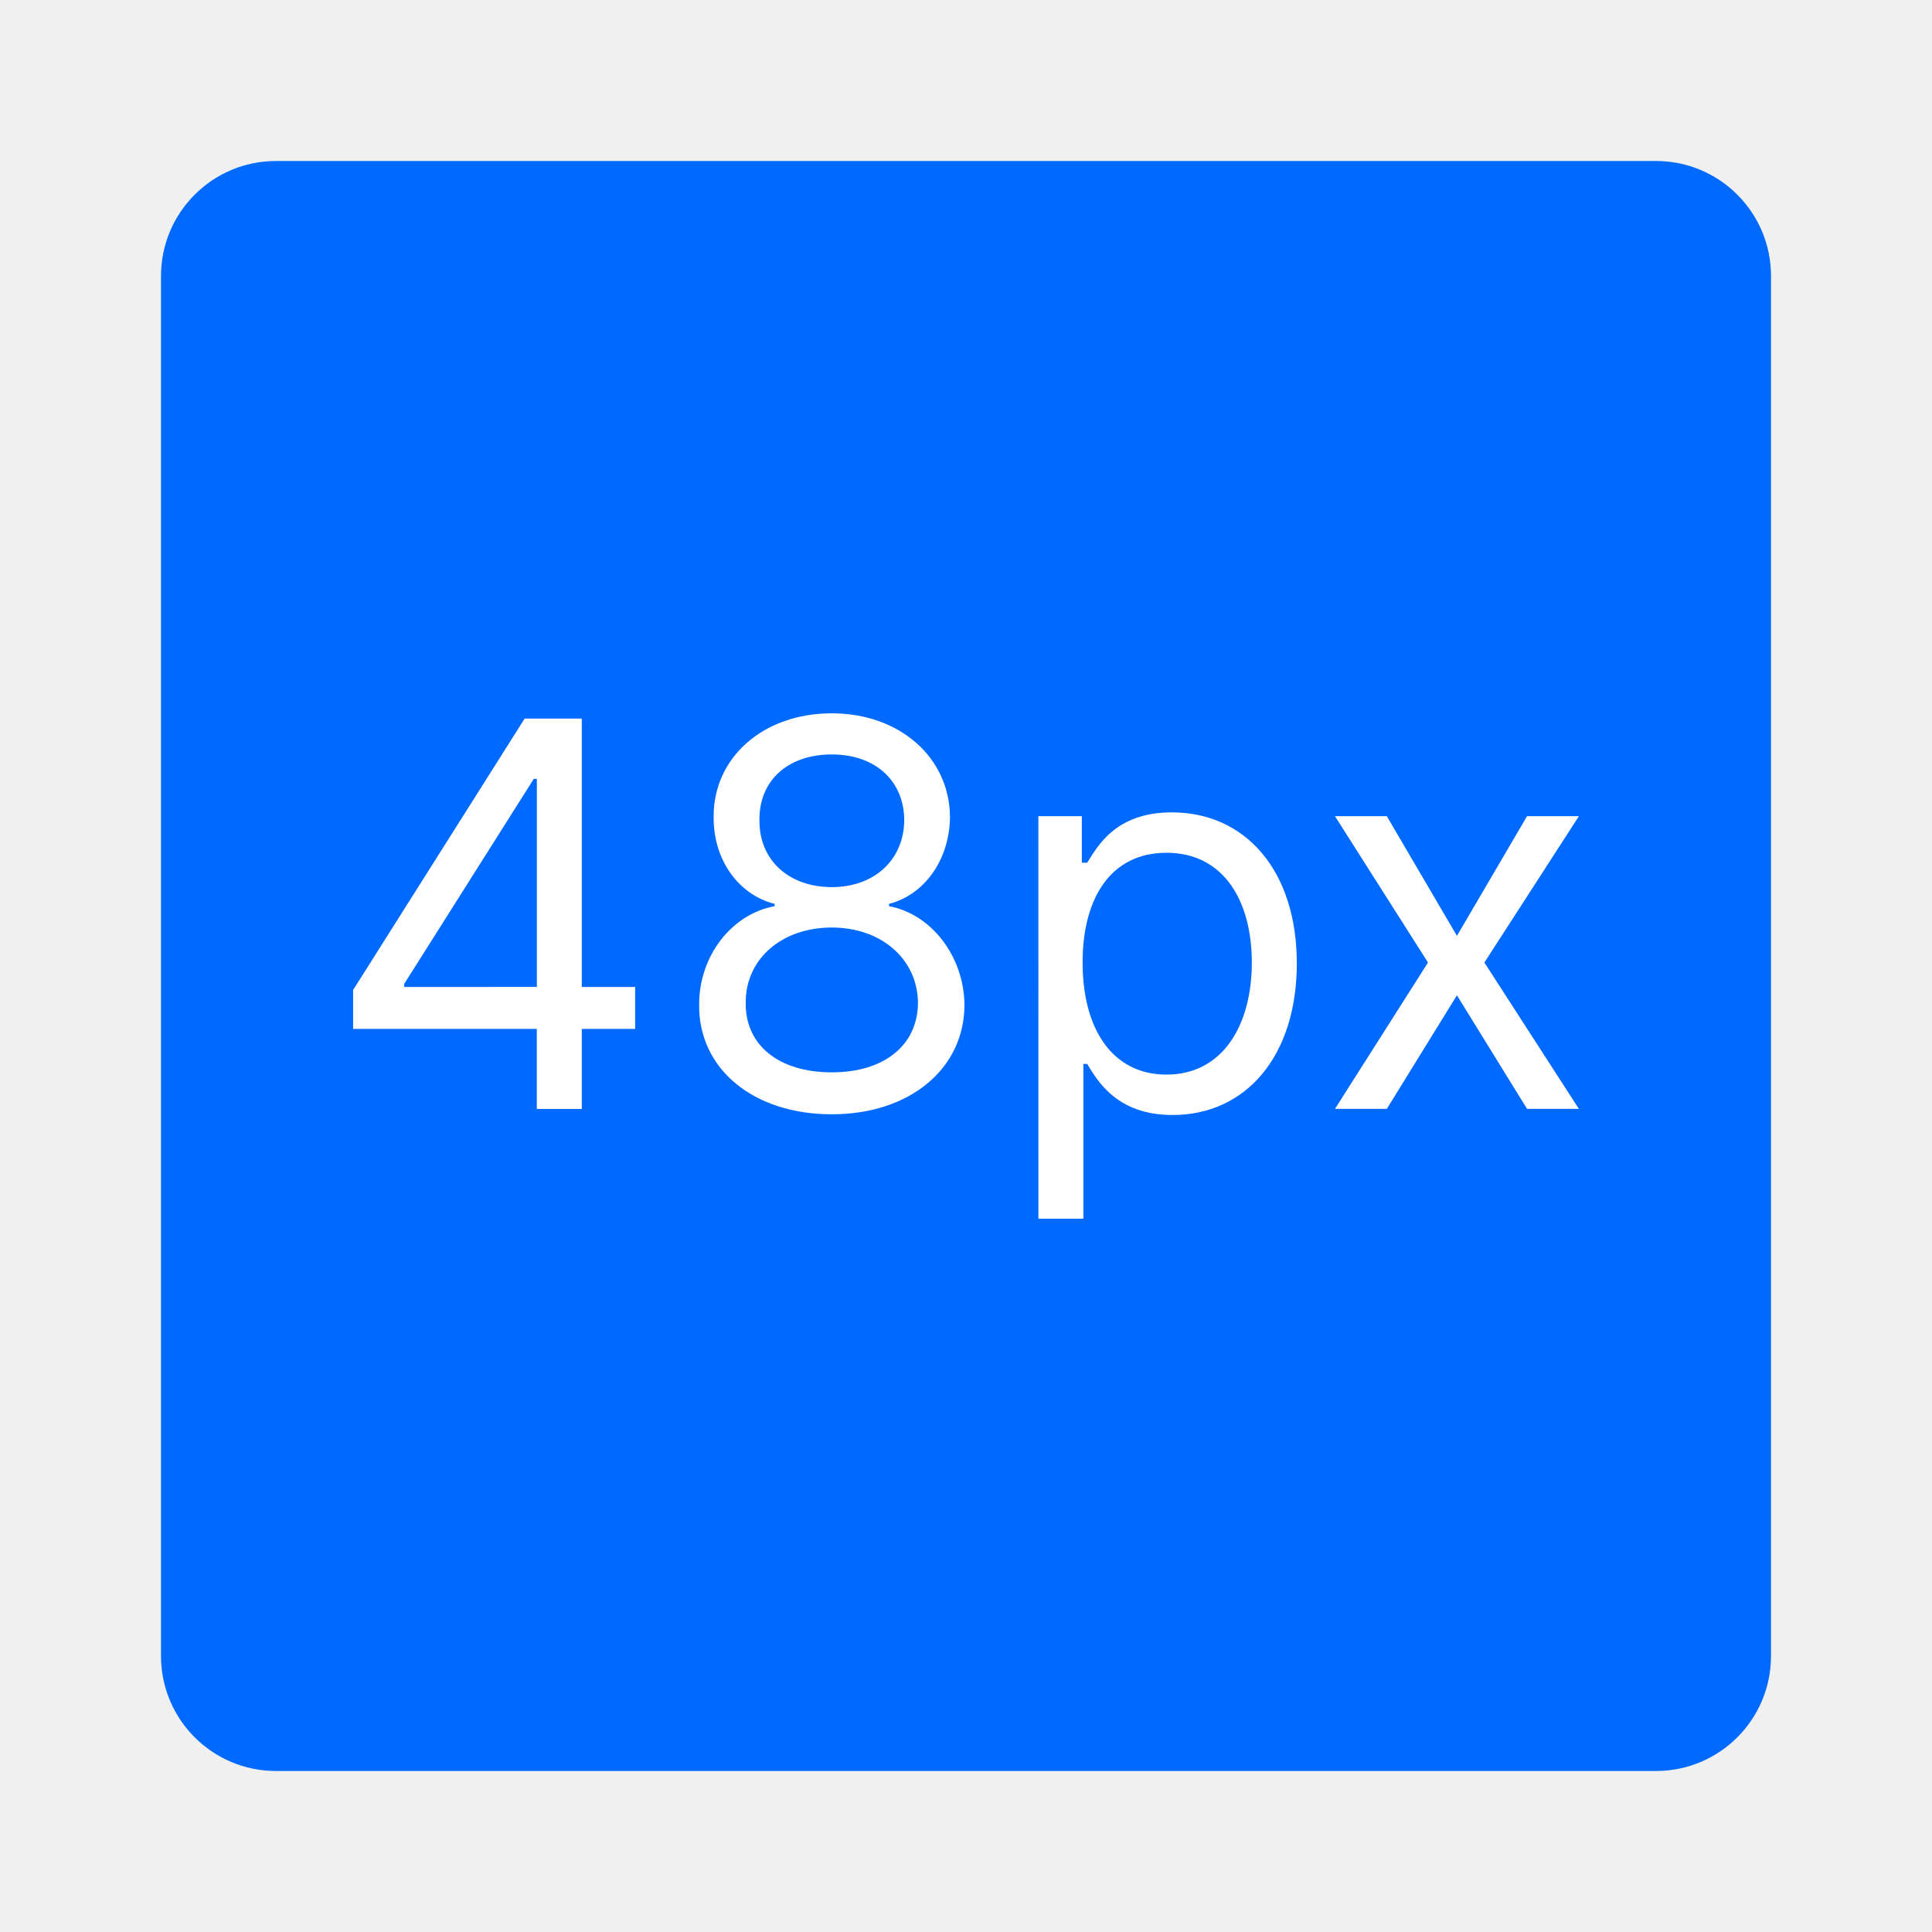
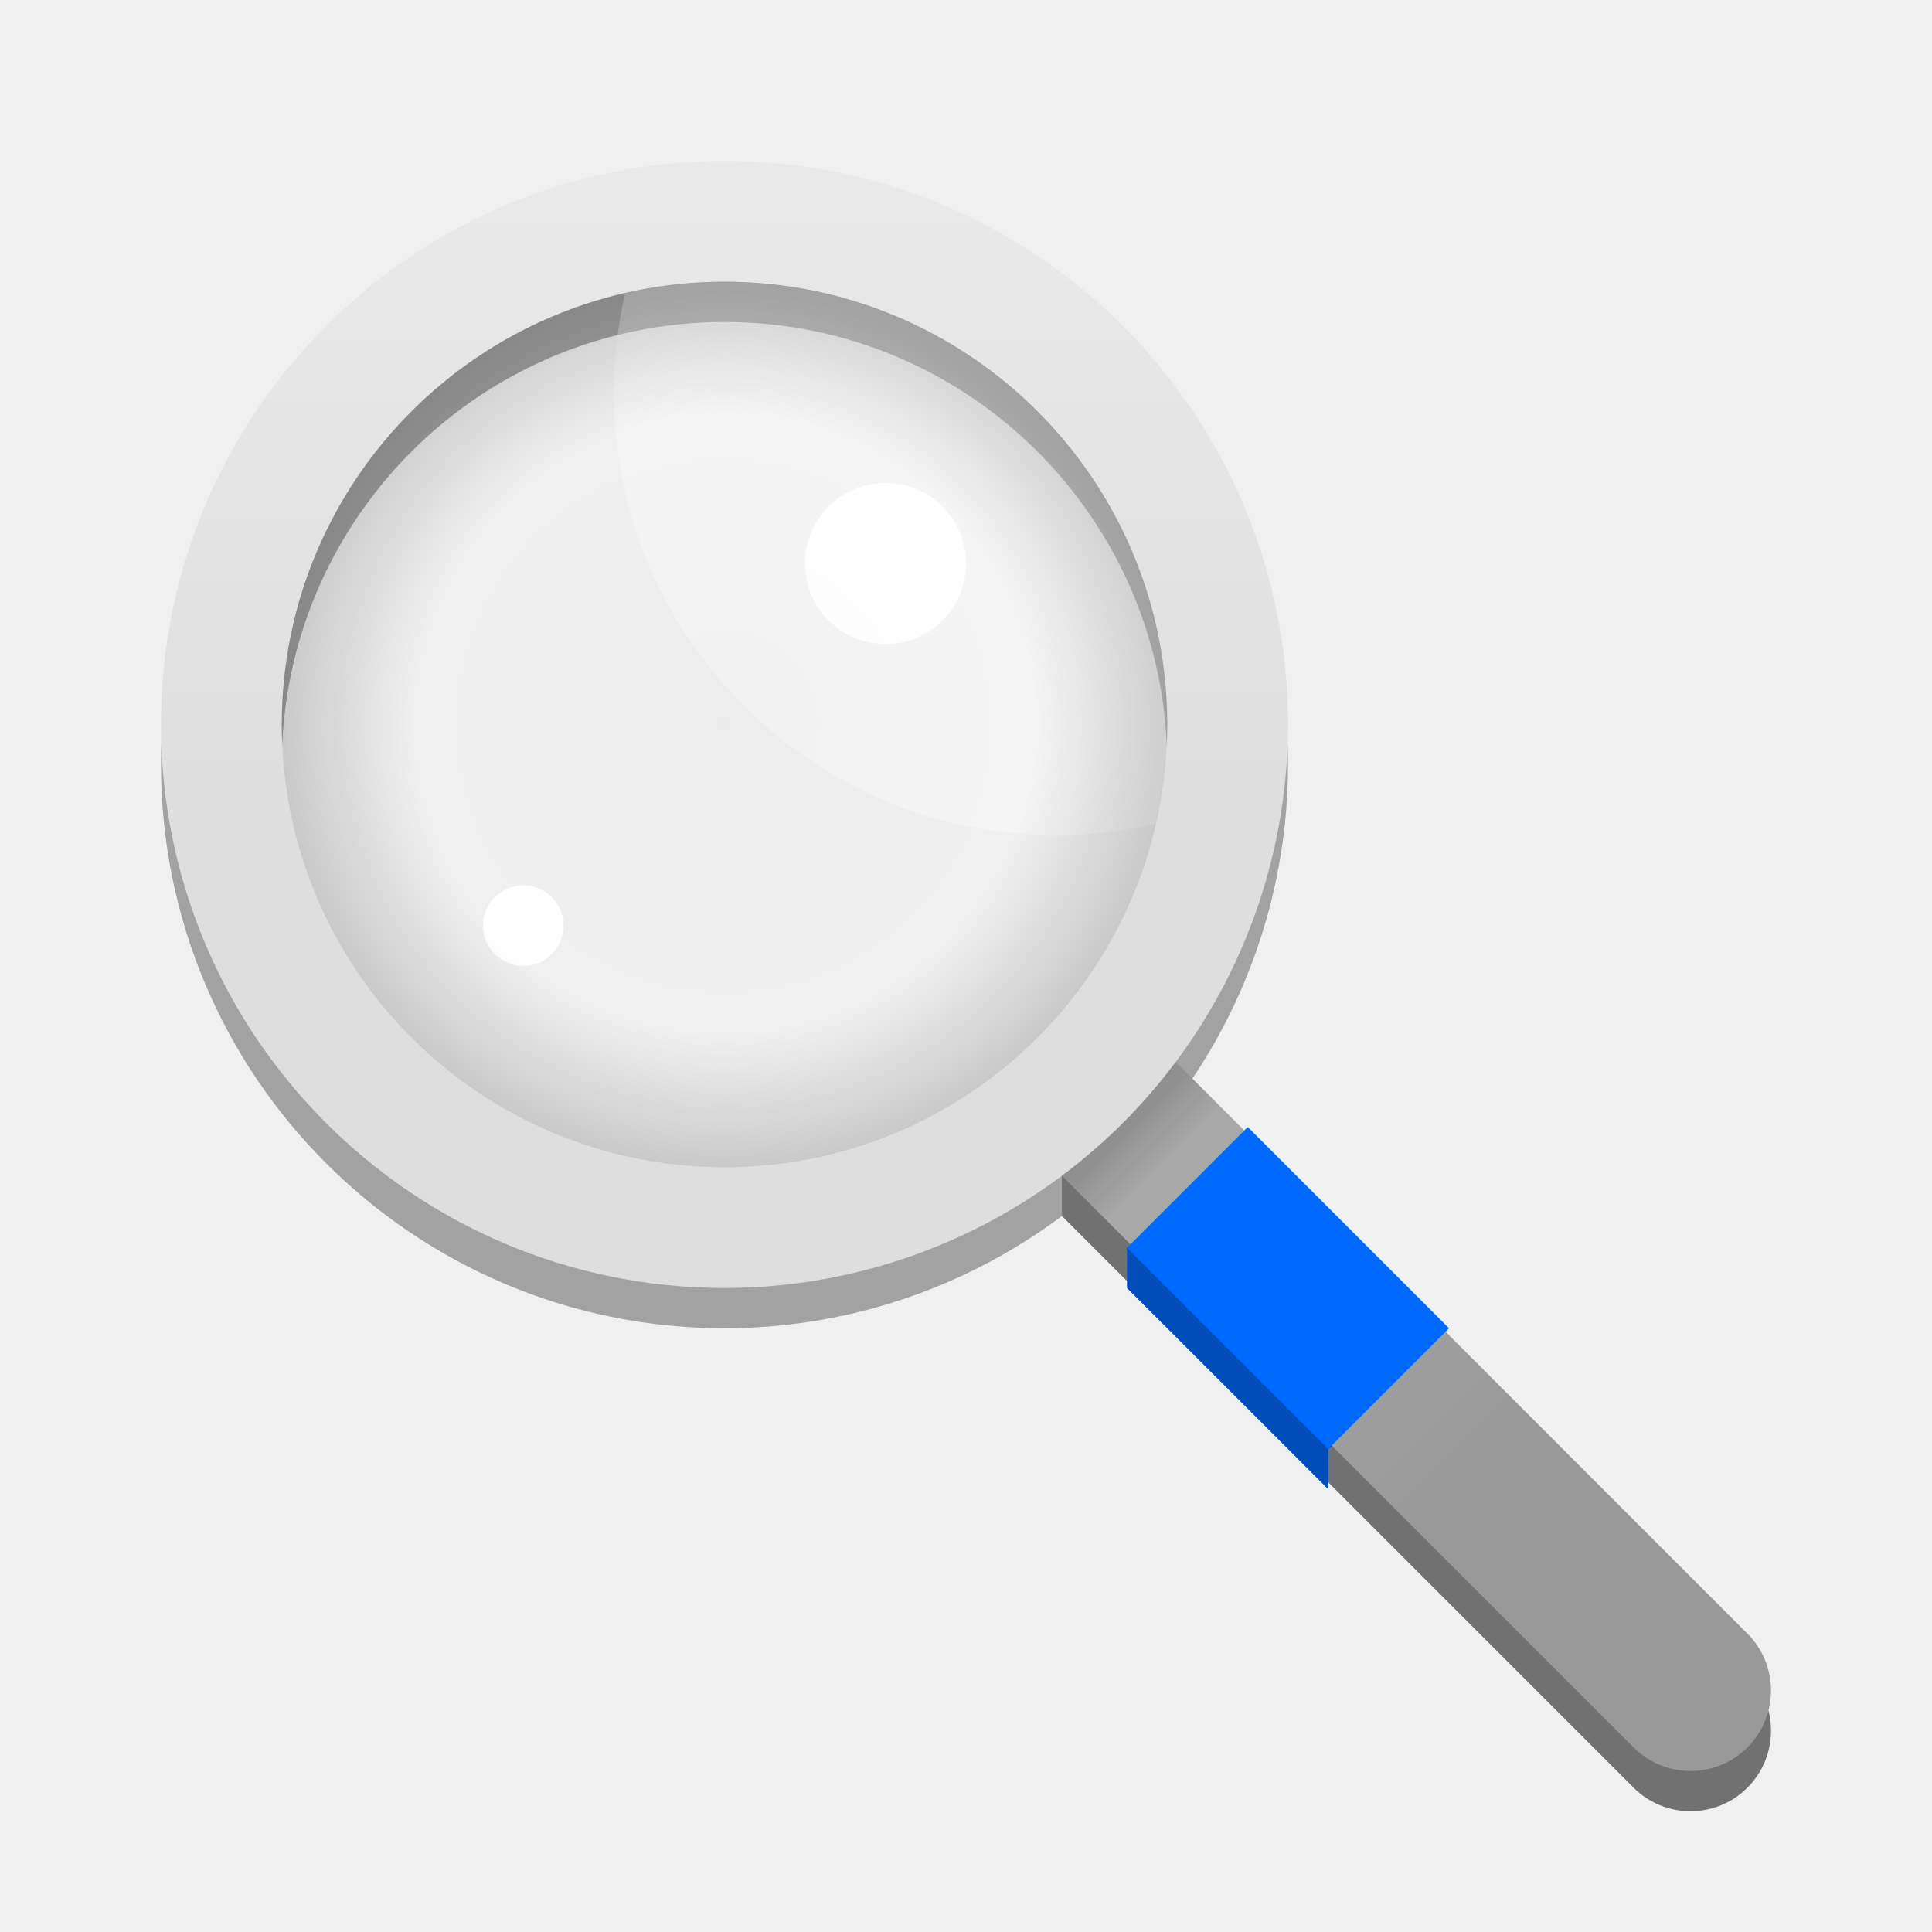
<svg xmlns="http://www.w3.org/2000/svg" version="1.1" viewBox="0 0 48 48">
-   <rect x="4" y="4" width="40" height="40" rx="2.857" ry="2.857" fill="#006aff" stroke-width="1.429" />
-   <g fill="#fff" stroke-width="1.429" aria-label="48px">
-     <path d="m8.773 25.563h4.564v1.989h1.117v-1.989h1.326v-1.042h-1.326v-6.667h-1.42l-4.261 6.742zm1.269-1.042v-0.076l3.22-5.095h0.076v5.17z" />
-     <path d="m20.667 27.684c1.937 0 3.286-1.132 3.295-2.708-0.009-1.226-0.829-2.268-1.875-2.462v-0.057c0.909-0.237 1.506-1.127 1.515-2.159-0.009-1.477-1.25-2.576-2.936-2.576-1.705 0-2.945 1.098-2.936 2.576-0.009 1.032 0.587 1.922 1.515 2.159v0.057c-1.065 0.194-1.884 1.236-1.875 2.462-0.009 1.577 1.34 2.708 3.295 2.708zm0-5.644c-1.061 0-1.809-0.663-1.799-1.667-0.009-0.985 0.71-1.629 1.799-1.629 1.07 0 1.79 0.644 1.799 1.629-0.009 1.004-0.758 1.667-1.799 1.667zm0 4.602c-1.33 0-2.15-0.682-2.14-1.723-0.009-1.094 0.895-1.875 2.14-1.875 1.226 0 2.131 0.781 2.14 1.875-0.009 1.042-0.829 1.723-2.14 1.723z" />
-     <path d="m25.799 30.278h1.117v-3.845h0.095c0.246 0.398 0.72 1.269 2.121 1.269 1.818 0 3.087-1.458 3.087-3.769 0-2.292-1.269-3.75-3.106-3.75-1.42 0-1.856 0.871-2.102 1.25h-0.133v-1.155h-1.08zm1.098-6.364c0-1.629 0.72-2.727 2.083-2.727 1.42 0 2.121 1.193 2.121 2.727 0 1.553-0.72 2.784-2.121 2.784-1.345 0-2.083-1.136-2.083-2.784z" />
-     <path d="m34.455 20.278h-1.288l2.311 3.636-2.311 3.636h1.288l1.742-2.822 1.742 2.822h1.288l-2.348-3.636 2.348-3.636h-1.288l-1.742 2.973z" />
+   <defs>
+     <style id="current-color-scheme" type="text/css">.ColorScheme-Highlight {
+     color:#006aff;
+     }
+     .ColorScheme-HighlightedText {
+     color:#ffffff;
+     }</style>
+     <linearGradient id="linearGradient905" x1="28" x2="29" y1="28" y2="29" gradientUnits="userSpaceOnUse">
+       <stop stop-opacity=".16" offset="0" />
+       <stop stop-opacity="0" offset="1" />
+     </linearGradient>
+     <linearGradient id="linearGradient1095" x1="32" x2="32" y1="4" y2="32" gradientTransform="translate(41,-11)" gradientUnits="userSpaceOnUse">
+       <stop stop-color="#f1f1f1" offset="0" />
+       <stop stop-color="#dedede" offset="1" />
+     </linearGradient>
+     <linearGradient id="linearGradient1108" x1="27" x2="44" y1="27" y2="44" gradientTransform="translate(-16,1.5)" gradientUnits="userSpaceOnUse">
+       <stop stop-color="#bdbdbd" offset="0" />
+       <stop stop-color="#999" offset="1" />
+     </linearGradient>
+     <radialGradient id="radialGradient990" cx="24" cy="26" r="8" gradientTransform="matrix(1.375,0,0,1.375,-15,-17.75)" gradientUnits="userSpaceOnUse">
+       <stop stop-opacity=".014" offset="0" />
+       <stop stop-color="#010101" stop-opacity="0" offset=".7" />
+       <stop stop-opacity=".16" offset="1" />
+     </radialGradient>
+   </defs>
+   <g transform="translate(48,1)">
+     <path d="m-30 4c-7.732 0-14 6.268-14 14s6.268 14 14 14c3.022-5.58e-4 5.963-0.979 8.383-2.789 1.073-0.802 2.026-1.755 2.828-2.828 1.81-2.42 2.789-5.361 2.789-8.383 0-7.732-6.268-14-14-14zm0 3c6.075 0 11 4.925 11 11s-4.925 11-11 11-11-4.925-11-11 4.925-11 11-11z" fill="#a2a2a2" />
+     <path d="m-18.789 26.383c-2.828 2.828-1.828 2.828 0 0zm0 0-2.828 1.828 1.88e-4 1 14.203 14.203c0.781 0.781 2.047 0.781 2.828 0 0.781-0.781 0.781-2.047 0-2.828zm-2.828 2.828c2.828-2.828 2.828-2.828 0 0z" fill="#717171" />
+     <path class="ColorScheme-Highlight" d="m-17 28-3 2v1l5 5v-1l3-2z" fill="currentColor" />
+     <path d="m-17 28-3 2v1l5 5v-1l3-2z" fill-opacity=".27" />
  </g>
+   <path d="m29.211 26.383c-2.828 2.828-1.828 2.828 0 0zm0 0c-0.802 1.073-1.755 2.026-2.828 2.828l14.203 14.203c0.781 0.781 2.047 0.781 2.828 0 0.781-0.781 0.781-2.047 0-2.828zm-2.828 2.828c2.828-2.828 2.828-2.828 0 0z" fill="url(#linearGradient1108)" />
+   <path d="m18 4c-7.732 0-14 6.268-14 14s6.268 14 14 14c3.022-5.58e-4 5.963-0.979 8.383-2.789 1.073-0.802 2.026-1.755 2.828-2.828 1.81-2.42 2.789-5.361 2.789-8.383 0-7.732-6.268-14-14-14zm0 3c6.075 0 11 4.925 11 11s-4.925 11-11 11-11-4.925-11-11 4.925-11 11-11z" fill="url(#linearGradient1095)" />
+   <path class="ColorScheme-Highlight" d="m31 28-3 3 5 5 3-3z" fill="currentColor" />
+   <path d="m29.211 26.383c-0.802 1.073-1.755 2.026-2.828 2.828l14.203 14.203c0.781 0.781 2.047 0.781 2.828 0 0.781-0.781 0.781-2.047 0-2.828z" fill="url(#linearGradient905)" />
+   <g transform="matrix(1.375,0,0,1.375,-15,-17.75)" fill="#fff" stroke-linecap="round" stroke-linejoin="round" stroke-opacity=".5">
+     <circle transform="scale(-1,1)" cx="-26.909" cy="23.091" r="1.455" stroke-width=".727" />
+     <circle transform="scale(-1,1)" cx="-20.364" cy="29.636" r=".727" stroke-width=".727" />
+     <path d="m24 18a8 8 0 0 0-1.795 0.205 8 8 0 0 0-0.205 1.795 8 8 0 0 0 8 8 8 8 0 0 0 1.795-0.205 8 8 0 0 0 0.205-1.795 8 8 0 0 0-8-8z" fill-opacity=".32" stroke-width=".727" />
+   </g>
+   <circle cx="18" cy="18" r="11" fill="url(#radialGradient990)" />
</svg>
